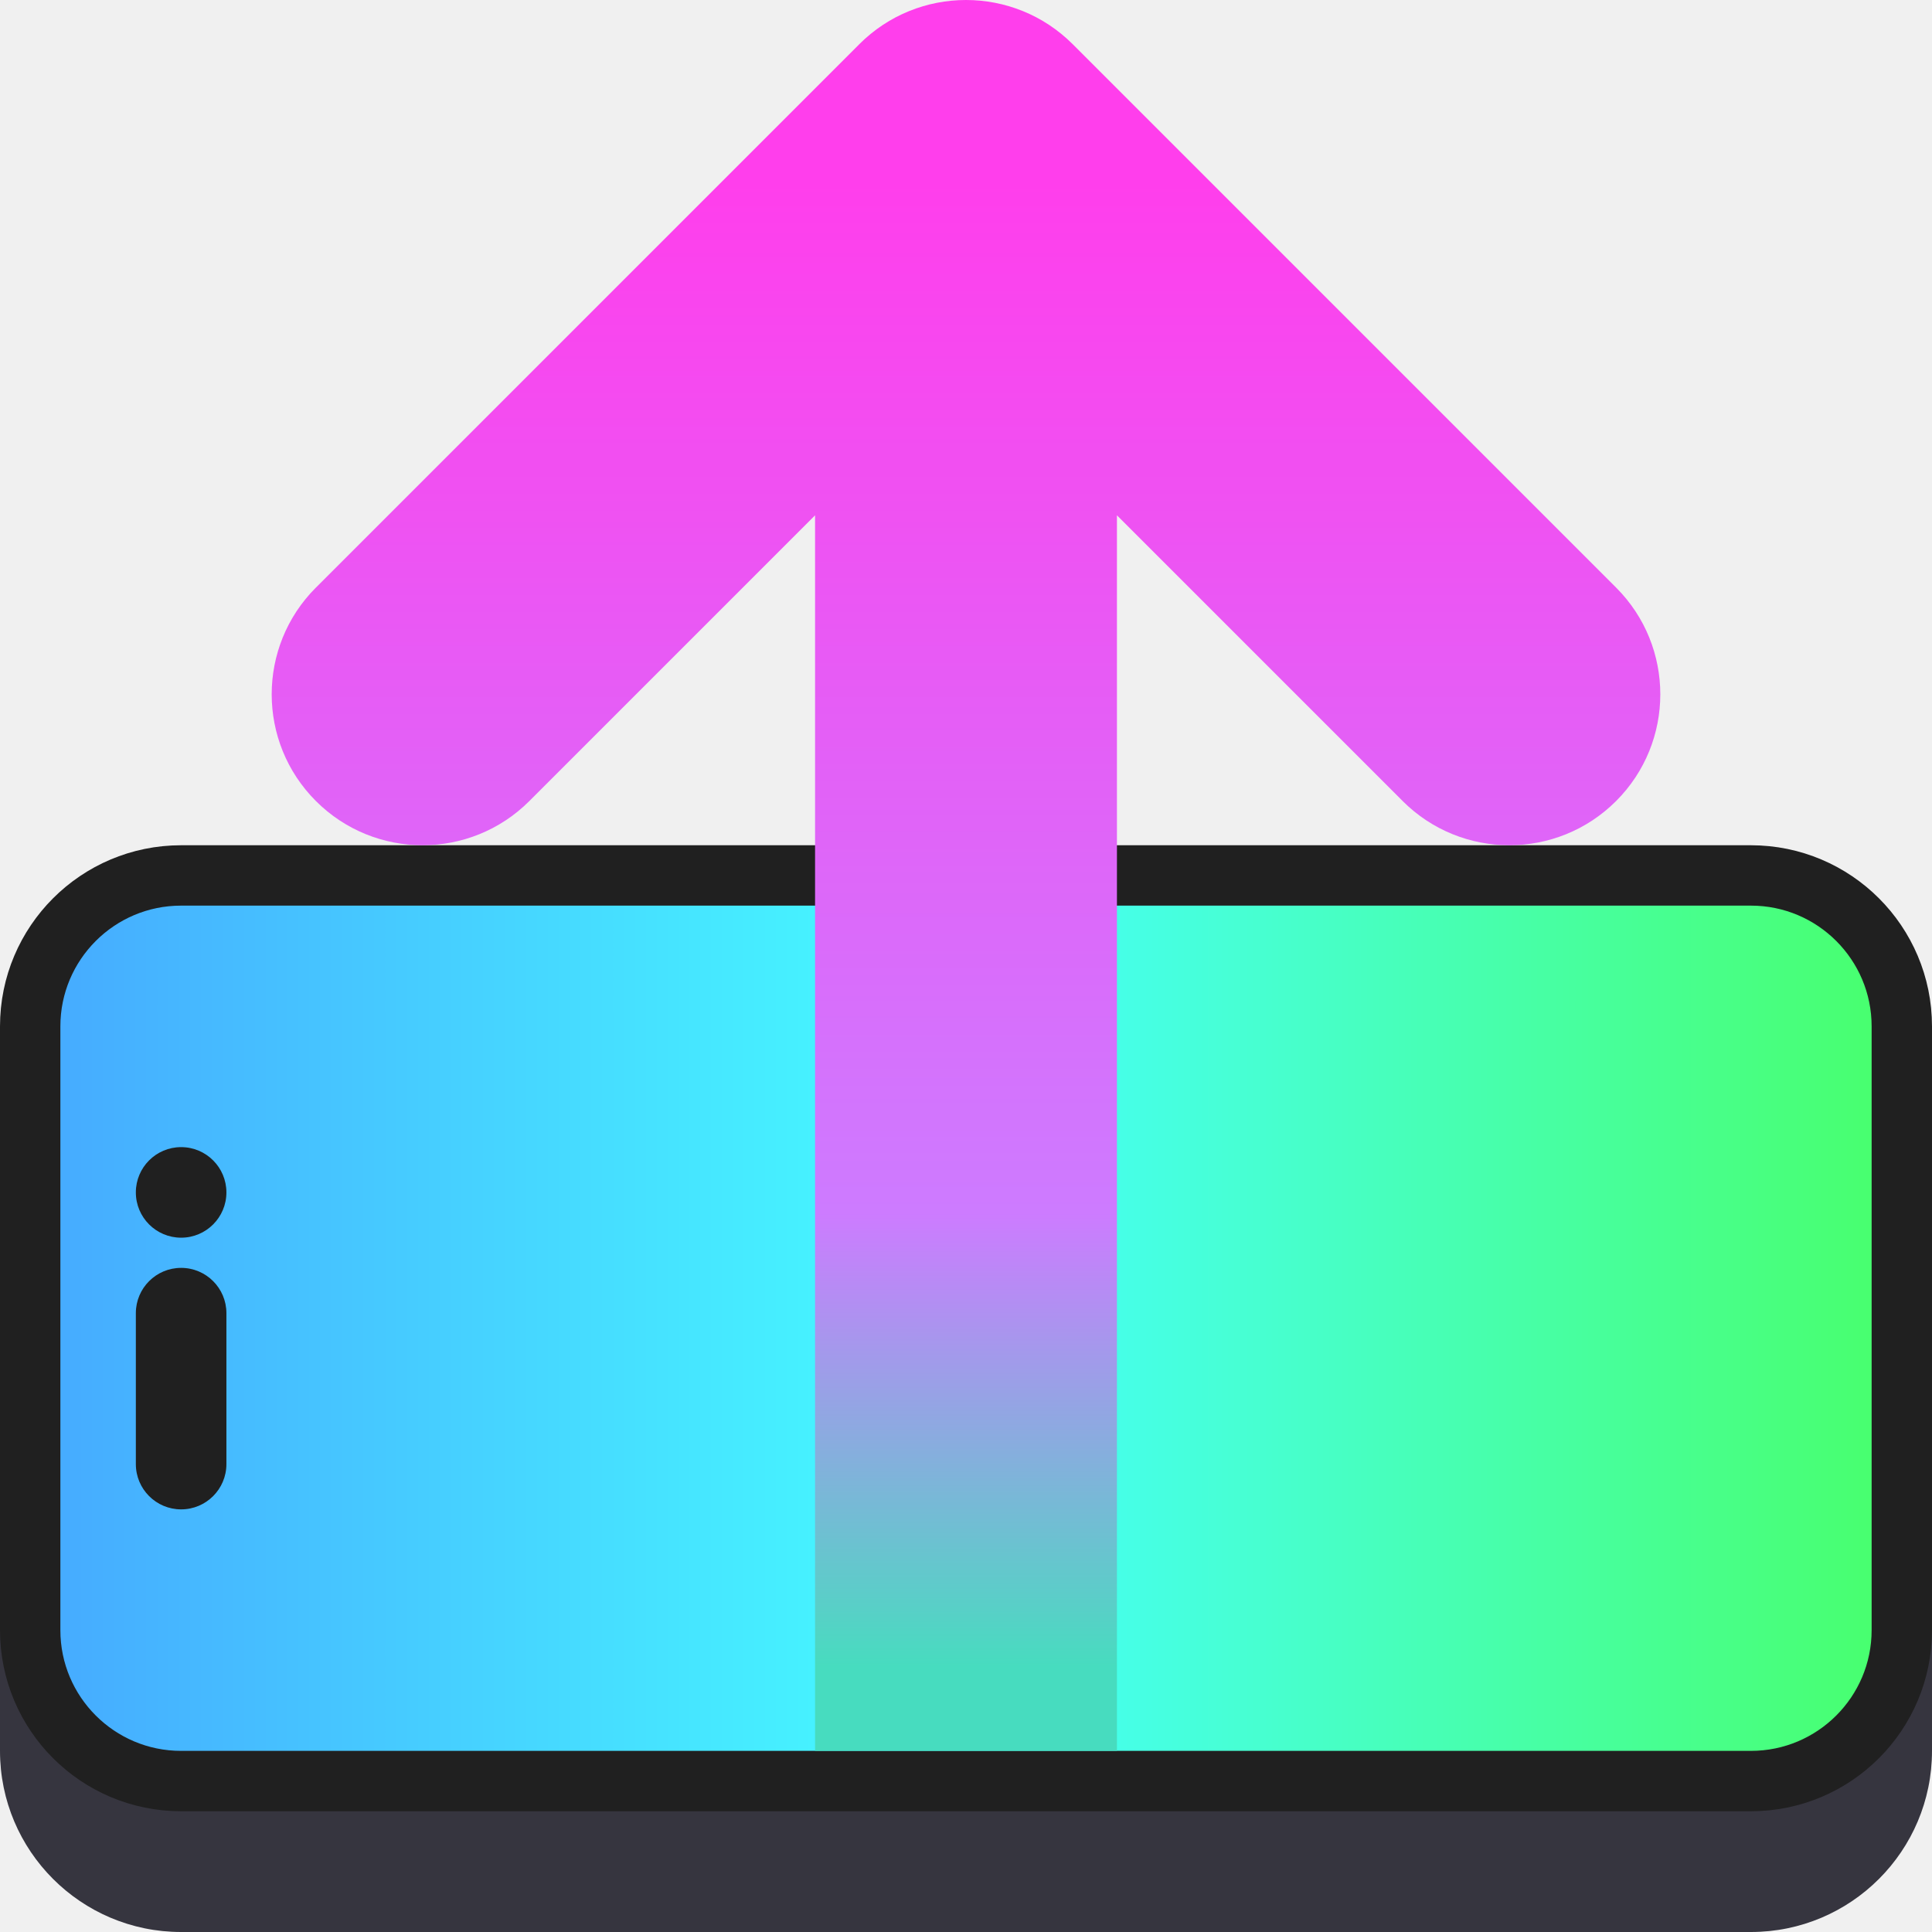
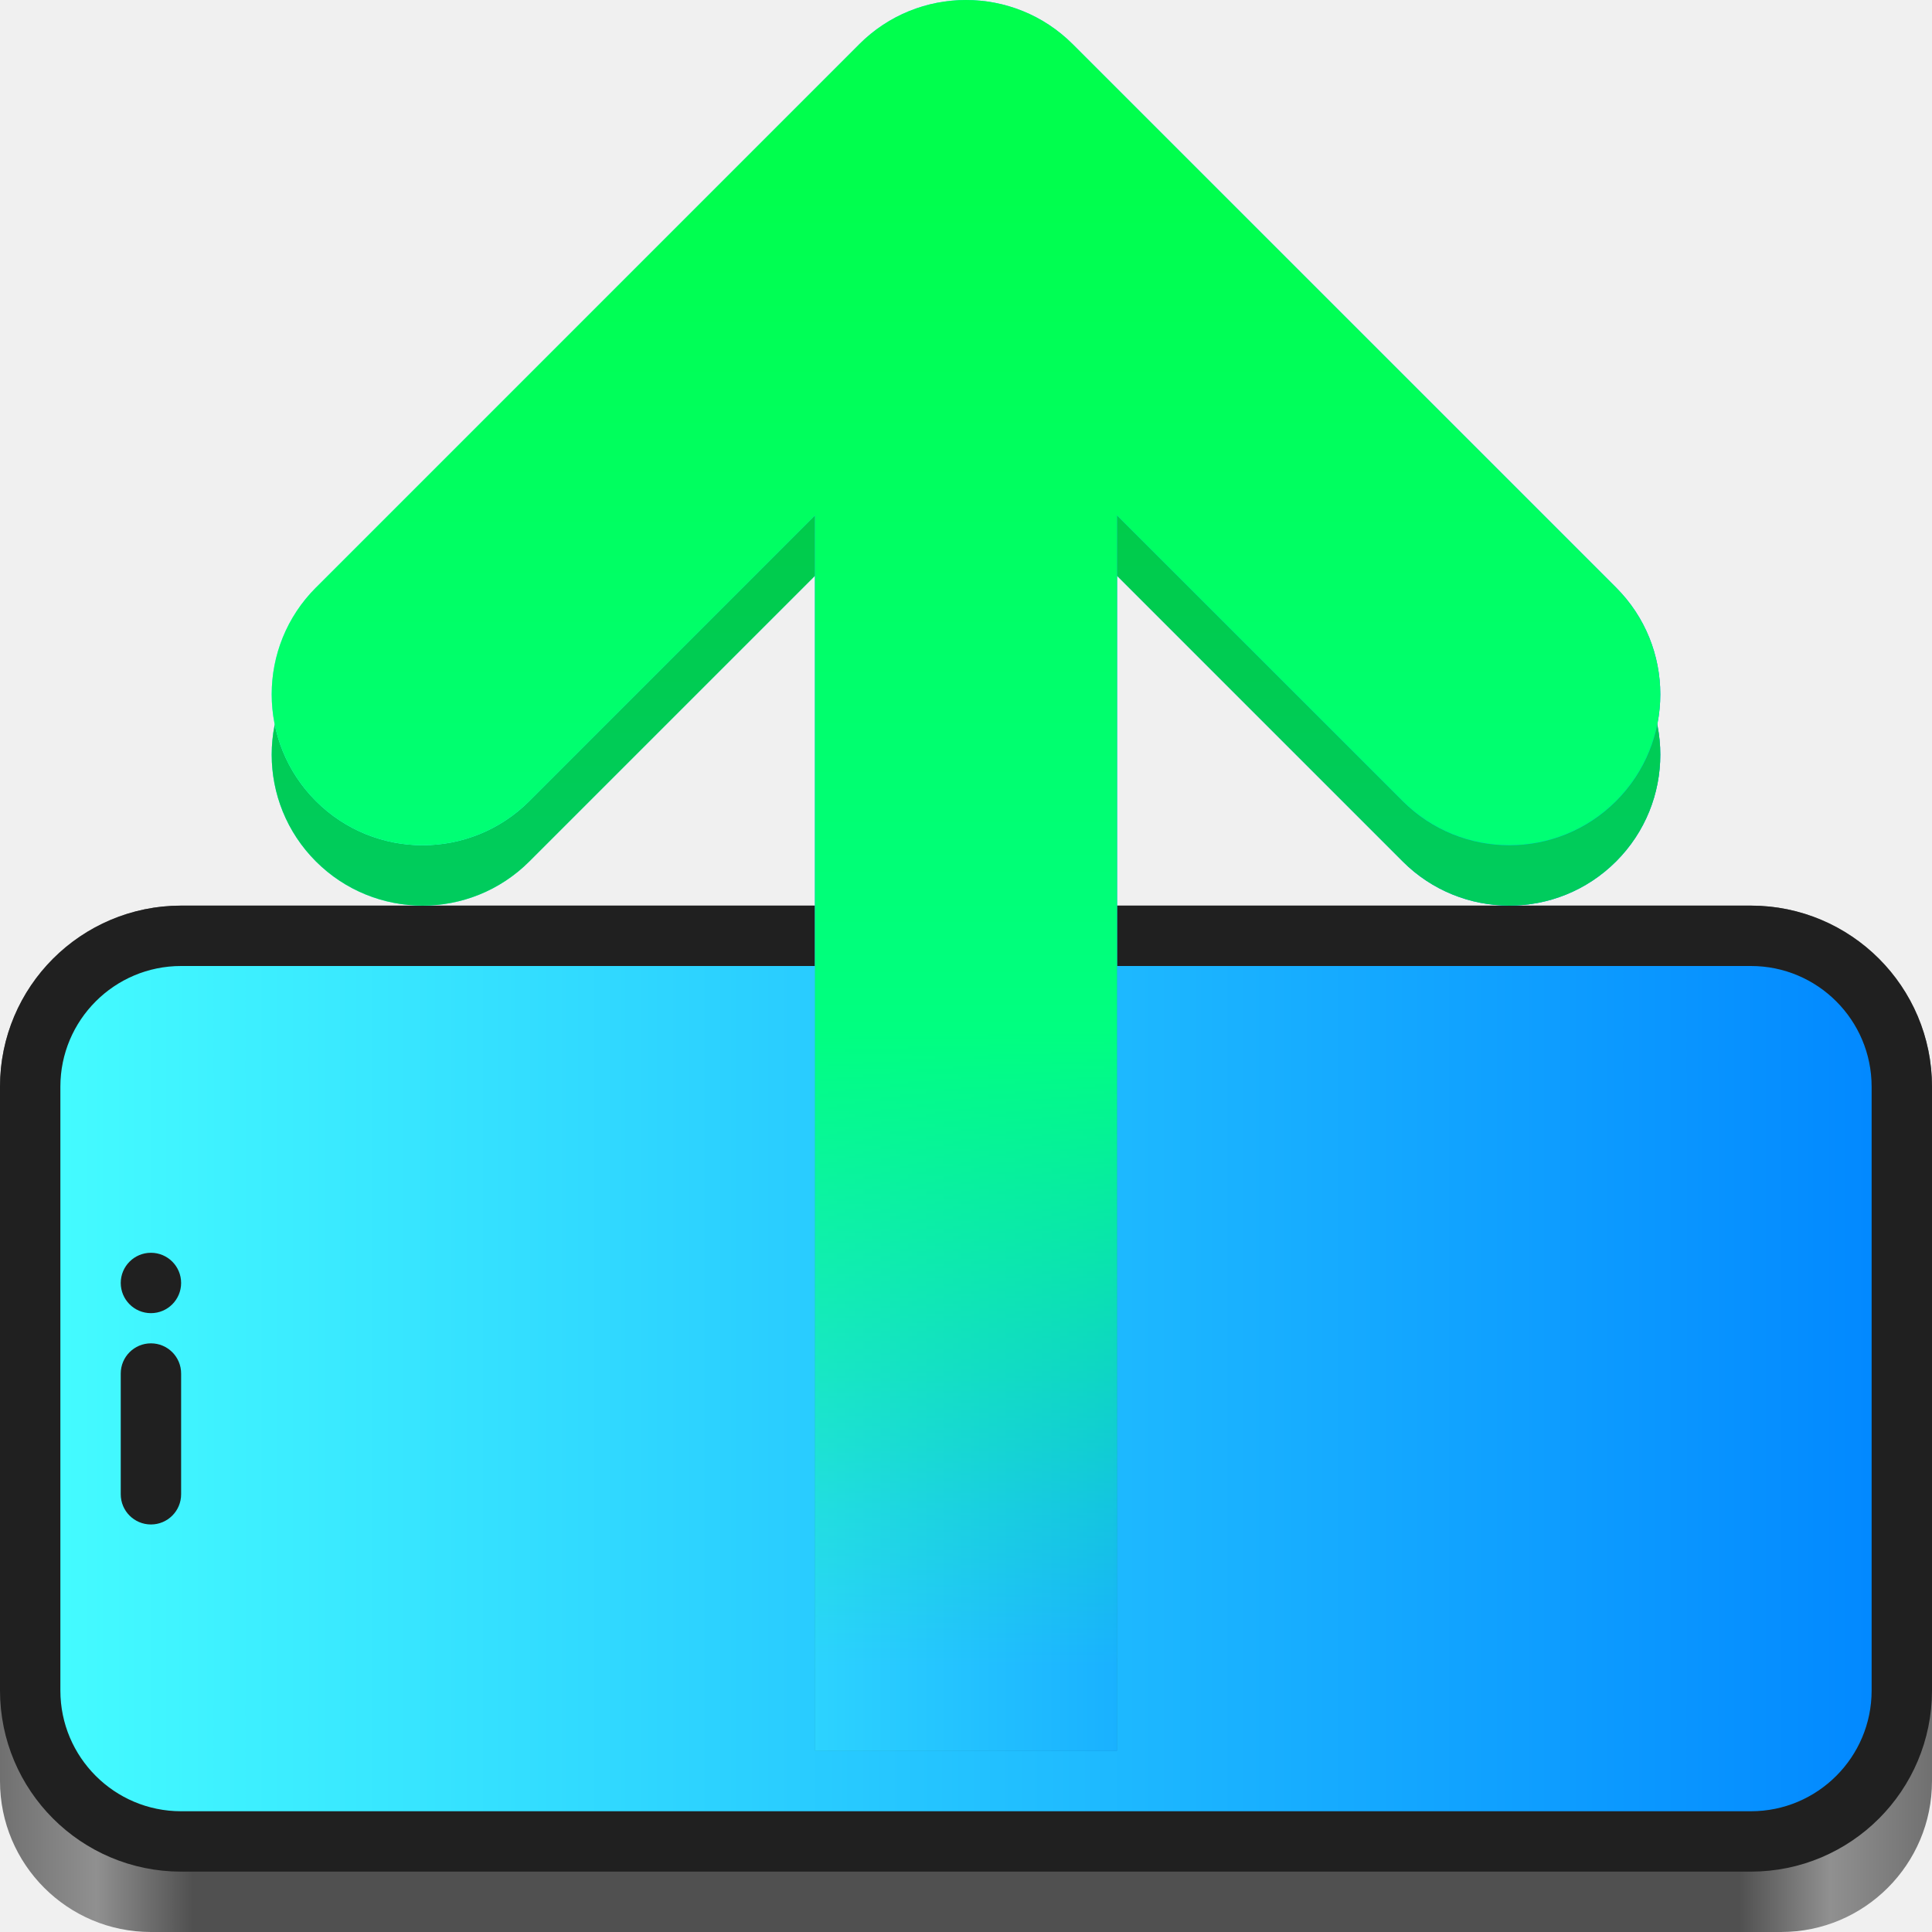
<svg xmlns="http://www.w3.org/2000/svg" width="128" height="128" fill="none">
-   <mask id="a" width="128" height="128" x="0" y="0" maskUnits="userSpaceOnUse" style="mask-type:alpha">
-     <path fill="#D9D9D9" d="M0 0h128v128H0z" />
-   </mask>
-   <g mask="url(#a)">
-     <rect width="128" height="64" y="64" fill="#36353F" rx="12" />
-     <rect width="124" height="60" x="2" y="58" fill="url(#b)" stroke="#202020" stroke-width="4" rx="10" />
-     <path fill="url(#c)" d="M20.929 38.929c-3.905 3.905-3.905 10.237 0 14.142s10.237 3.905 14.142 0zM64 10l7.071-7.071c-3.905-3.905-10.237-3.905-14.142 0zm28.929 43.071c3.905 3.905 10.237 3.905 14.142 0s3.905-10.237 0-14.142zm-57.858 0 36-36L56.93 2.93l-36 36zm72-14.142-36-36L56.93 17.07l36 36zM54 10v106h20V10z" />
-     <rect width="6" height="16" x="9" y="84" fill="#202020" rx="3" />
-     <rect width="6" height="6" x="9" y="76" fill="#202020" rx="3" />
+   <g clip-path="url(#a)">
+     <mask id="b" width="128" height="128" x="0" y="0" maskUnits="userSpaceOnUse" style="mask-type:alpha">
+       <path fill="#D9D9D9" d="M0 0h128v128H0z" />
+     </mask>
+     <g mask="url(#b)">
+       <path fill="url(#c)" d="M0 72c0-6.627 5.373-12 12-12h104c6.627 0 12 5.373 12 12v46c0 5.523-4.477 10-10 10H10c-5.523 0-10-4.477-10-10z" />
+       <rect width="124" height="60" x="2" y="62" fill="url(#d)" stroke="#202020" stroke-width="4" rx="10" />
+       <path fill="url(#e)" d="M20.929 42.929c-3.905 3.905-3.905 10.237 0 14.142s10.237 3.905 14.142 0zM64 14l7.071-7.071c-3.905-3.905-10.237-3.905-14.142 0zm28.929 43.071c3.905 3.905 10.237 3.905 14.142 0s3.905-10.237 0-14.142zm-57.858 0 36-36L56.93 6.93l-36 36zm72-14.142-36-36L56.93 21.07l36 36zM54 14v102h20V14z" />
+       <path fill="url(#f)" d="M20.929 42.929c-3.905 3.905-3.905 10.237 0 14.142s10.237 3.905 14.142 0zM64 14l7.071-7.071c-3.905-3.905-10.237-3.905-14.142 0zm28.929 43.071c3.905 3.905 10.237 3.905 14.142 0s3.905-10.237 0-14.142zm-57.858 0 36-36L56.93 6.93l-36 36zm72-14.142-36-36L56.93 21.07l36 36zM54 14v102h20V14z" />
+       <path fill="#000" fill-opacity=".2" d="M20.929 42.929c-3.905 3.905-3.905 10.237 0 14.142s10.237 3.905 14.142 0zM64 14l7.071-7.071c-3.905-3.905-10.237-3.905-14.142 0zm28.929 43.071c3.905 3.905 10.237 3.905 14.142 0s3.905-10.237 0-14.142zm-57.858 0 36-36L56.93 6.93l-36 36zm72-14.142-36-36L56.93 21.07l36 36zM54 14v102h20V14z" />
+       <path fill="url(#g)" d="M20.929 38.929c-3.905 3.905-3.905 10.237 0 14.142s10.237 3.905 14.142 0zM64 10l7.071-7.071c-3.905-3.905-10.237-3.905-14.142 0zm28.929 43.071c3.905 3.905 10.237 3.905 14.142 0s3.905-10.237 0-14.142zm-57.858 0 36-36L56.93 2.93l-36 36zm72-14.142-36-36L56.93 17.07l36 36zM54 10v106h20V10z" />
+       <path fill="url(#h)" d="M20.929 38.929c-3.905 3.905-3.905 10.237 0 14.142s10.237 3.905 14.142 0zM64 10l7.071-7.071c-3.905-3.905-10.237-3.905-14.142 0zm28.929 43.071c3.905 3.905 10.237 3.905 14.142 0s3.905-10.237 0-14.142zm-57.858 0 36-36L56.93 2.93l-36 36zm72-14.142-36-36L56.93 17.07l36 36zM54 10v106h20V10z" />
+       <rect width="4" height="12" x="8" y="89" fill="#202020" rx="2" />
+       <rect width="4" height="4" x="8" y="83" fill="#202020" rx="2" />
+     </g>
  </g>
  <defs>
-     <linearGradient id="b" x1="128" x2="0" y1="88" y2="88" gradientUnits="userSpaceOnUse">
-       <stop stop-color="#48FF66" />
-       <stop offset=".5" stop-color="#46FFFF" />
-       <stop offset="1" stop-color="#46A6FF" />
+     <linearGradient id="c" x1="128" x2="0" y1="128" y2="128" gradientUnits="userSpaceOnUse">
+       <stop stop-color="#707070" />
+       <stop offset=".053" stop-color="#909090" />
+       <stop offset=".1" stop-color="#505050" />
+       <stop offset=".9" stop-color="#505050" />
+       <stop offset=".95" stop-color="#909090" />
+       <stop offset="1" stop-color="#707070" />
    </linearGradient>
-     <linearGradient id="c" x1="64" x2="64" y1="12" y2="116" gradientUnits="userSpaceOnUse">
-       <stop stop-color="#FF3EEC" />
-       <stop offset=".657" stop-color="#CD7BFF" />
-       <stop offset=".946" stop-color="#47DCBF" />
+     <linearGradient id="d" x1="128" x2="0" y1="92" y2="92" gradientUnits="userSpaceOnUse">
+       <stop stop-color="#0085FF" />
+       <stop offset="1" stop-color="#46FFFF" />
    </linearGradient>
+     <linearGradient id="e" x1="100" x2="28" y1="67" y2="67" gradientUnits="userSpaceOnUse">
+       <stop stop-color="#0085FF" />
+       <stop offset="1" stop-color="#46FFFF" />
+     </linearGradient>
+     <linearGradient id="f" x1="64" x2="64" y1="16" y2="120" gradientUnits="userSpaceOnUse">
+       <stop stop-color="#00FF4D" />
+       <stop offset=".541" stop-color="#00FF80" />
+       <stop offset=".946" stop-color="#00FF80" stop-opacity="0" />
+     </linearGradient>
+     <linearGradient id="g" x1="100" x2="28" y1="63" y2="63" gradientUnits="userSpaceOnUse">
+       <stop stop-color="#0085FF" />
+       <stop offset="1" stop-color="#46FFFF" />
+     </linearGradient>
+     <linearGradient id="h" x1="64" x2="64" y1="12" y2="116" gradientUnits="userSpaceOnUse">
+       <stop stop-color="#00FF4D" />
+       <stop offset=".541" stop-color="#00FF80" />
+       <stop offset=".946" stop-color="#00FF80" stop-opacity="0" />
+     </linearGradient>
+     <clipPath id="a">
+       <path fill="#fff" d="M0 0h128v128H0z" />
+     </clipPath>
  </defs>
</svg>
